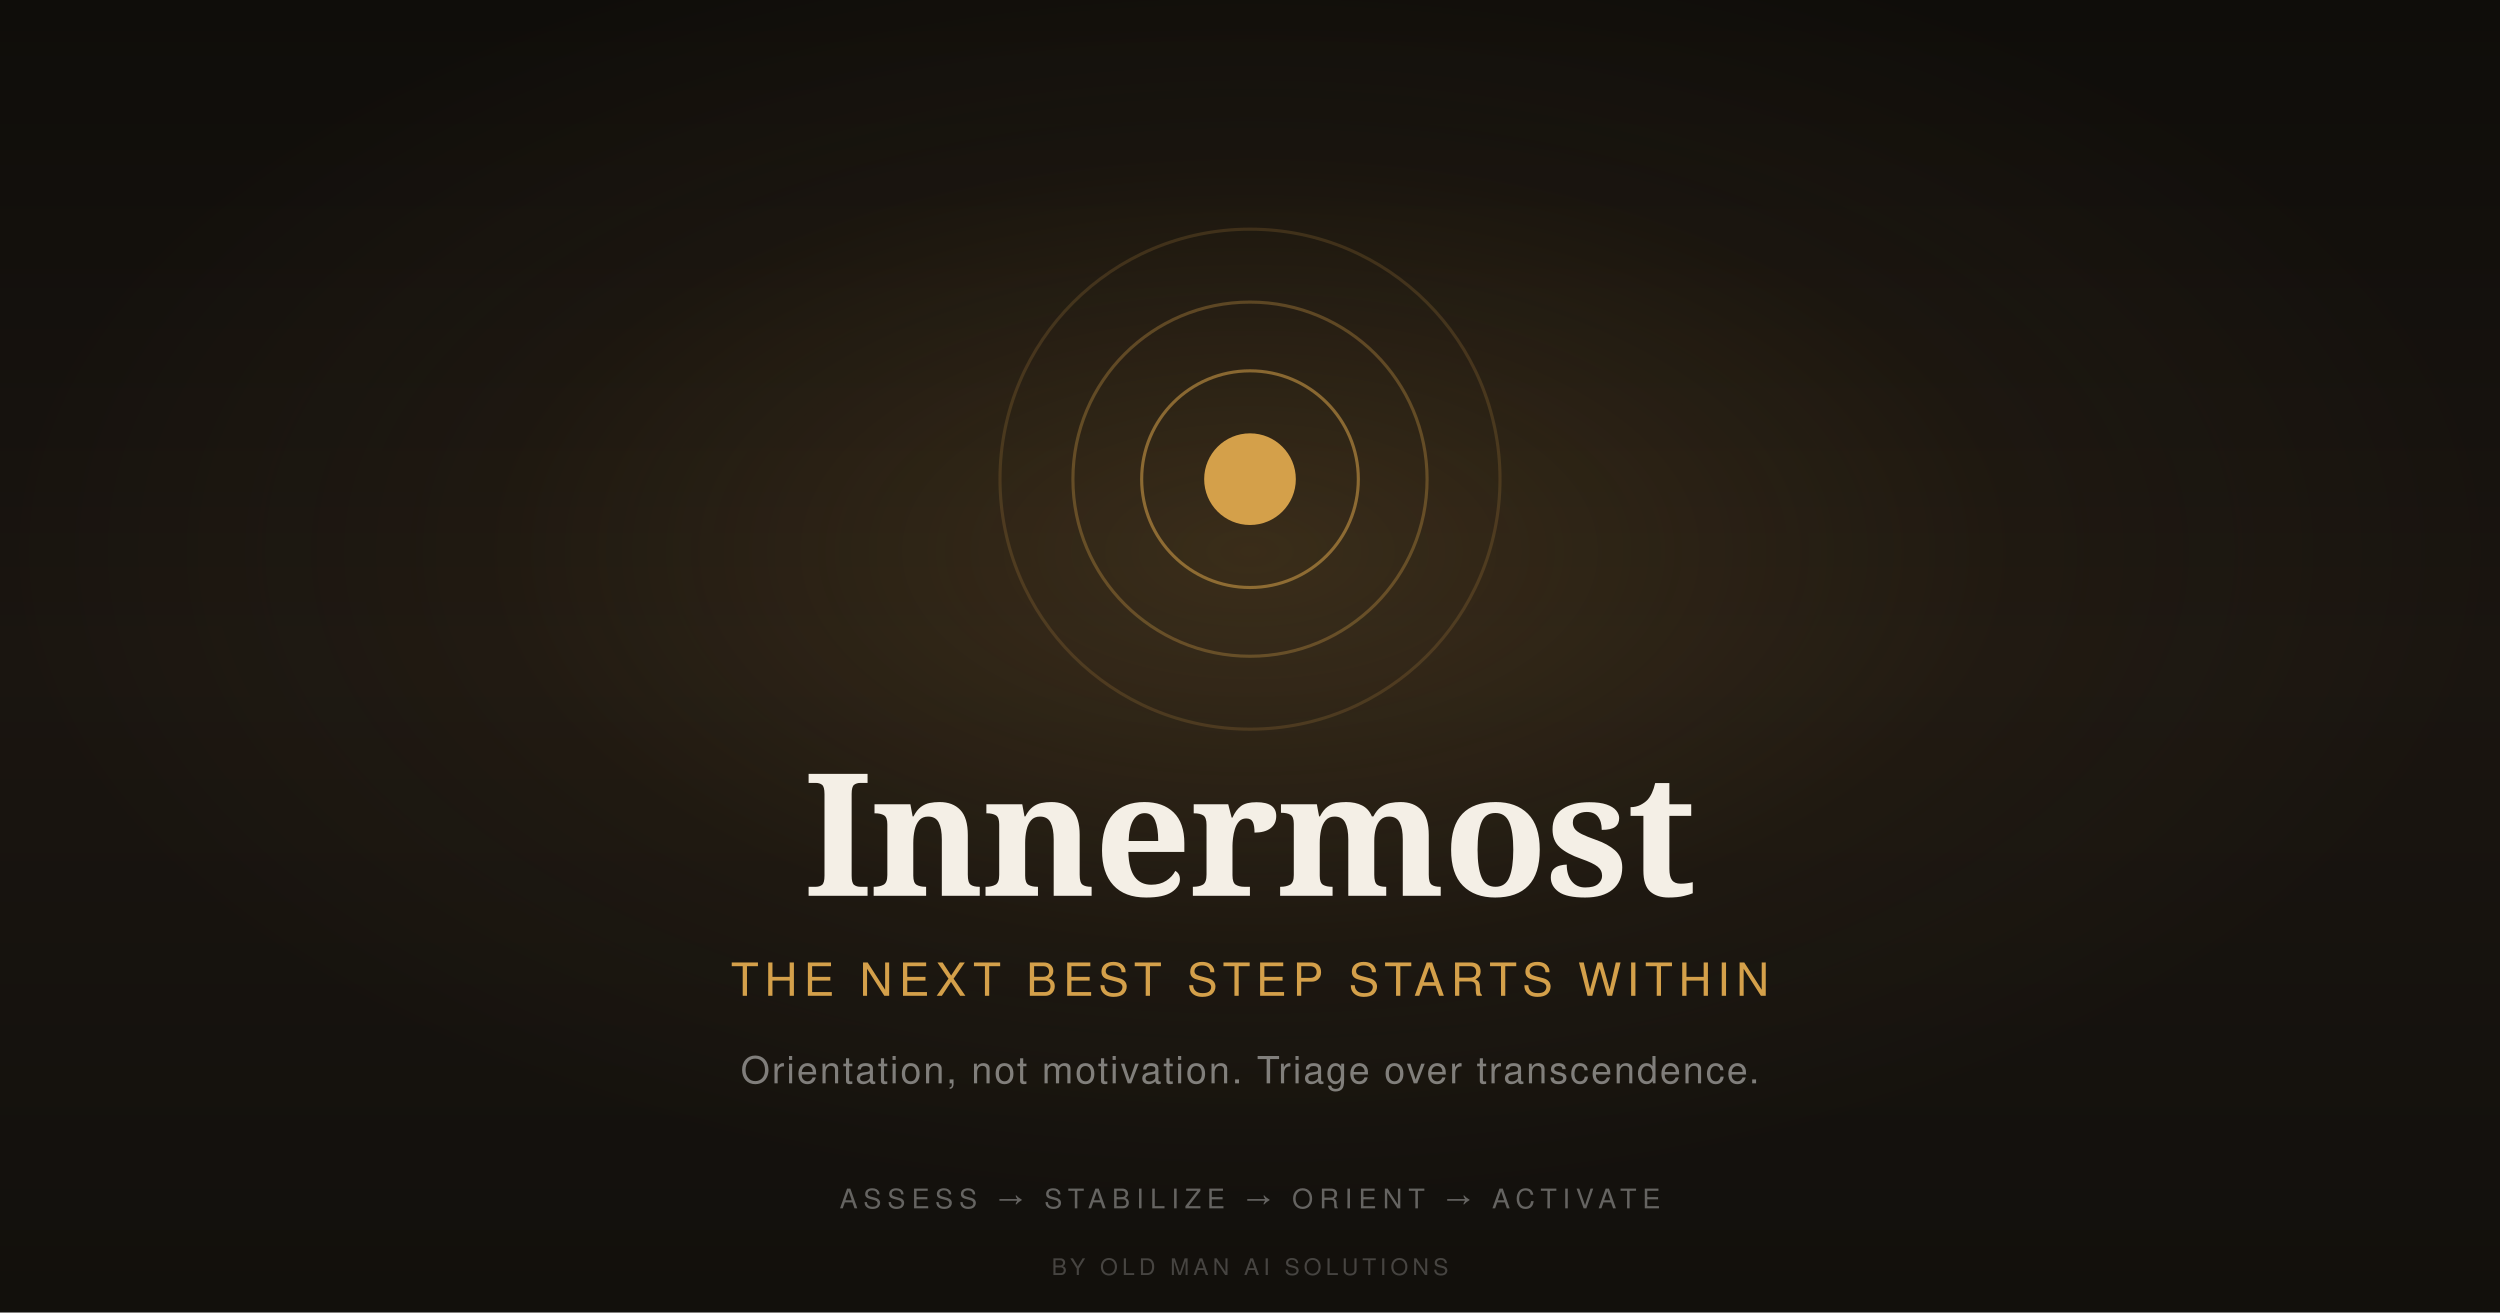
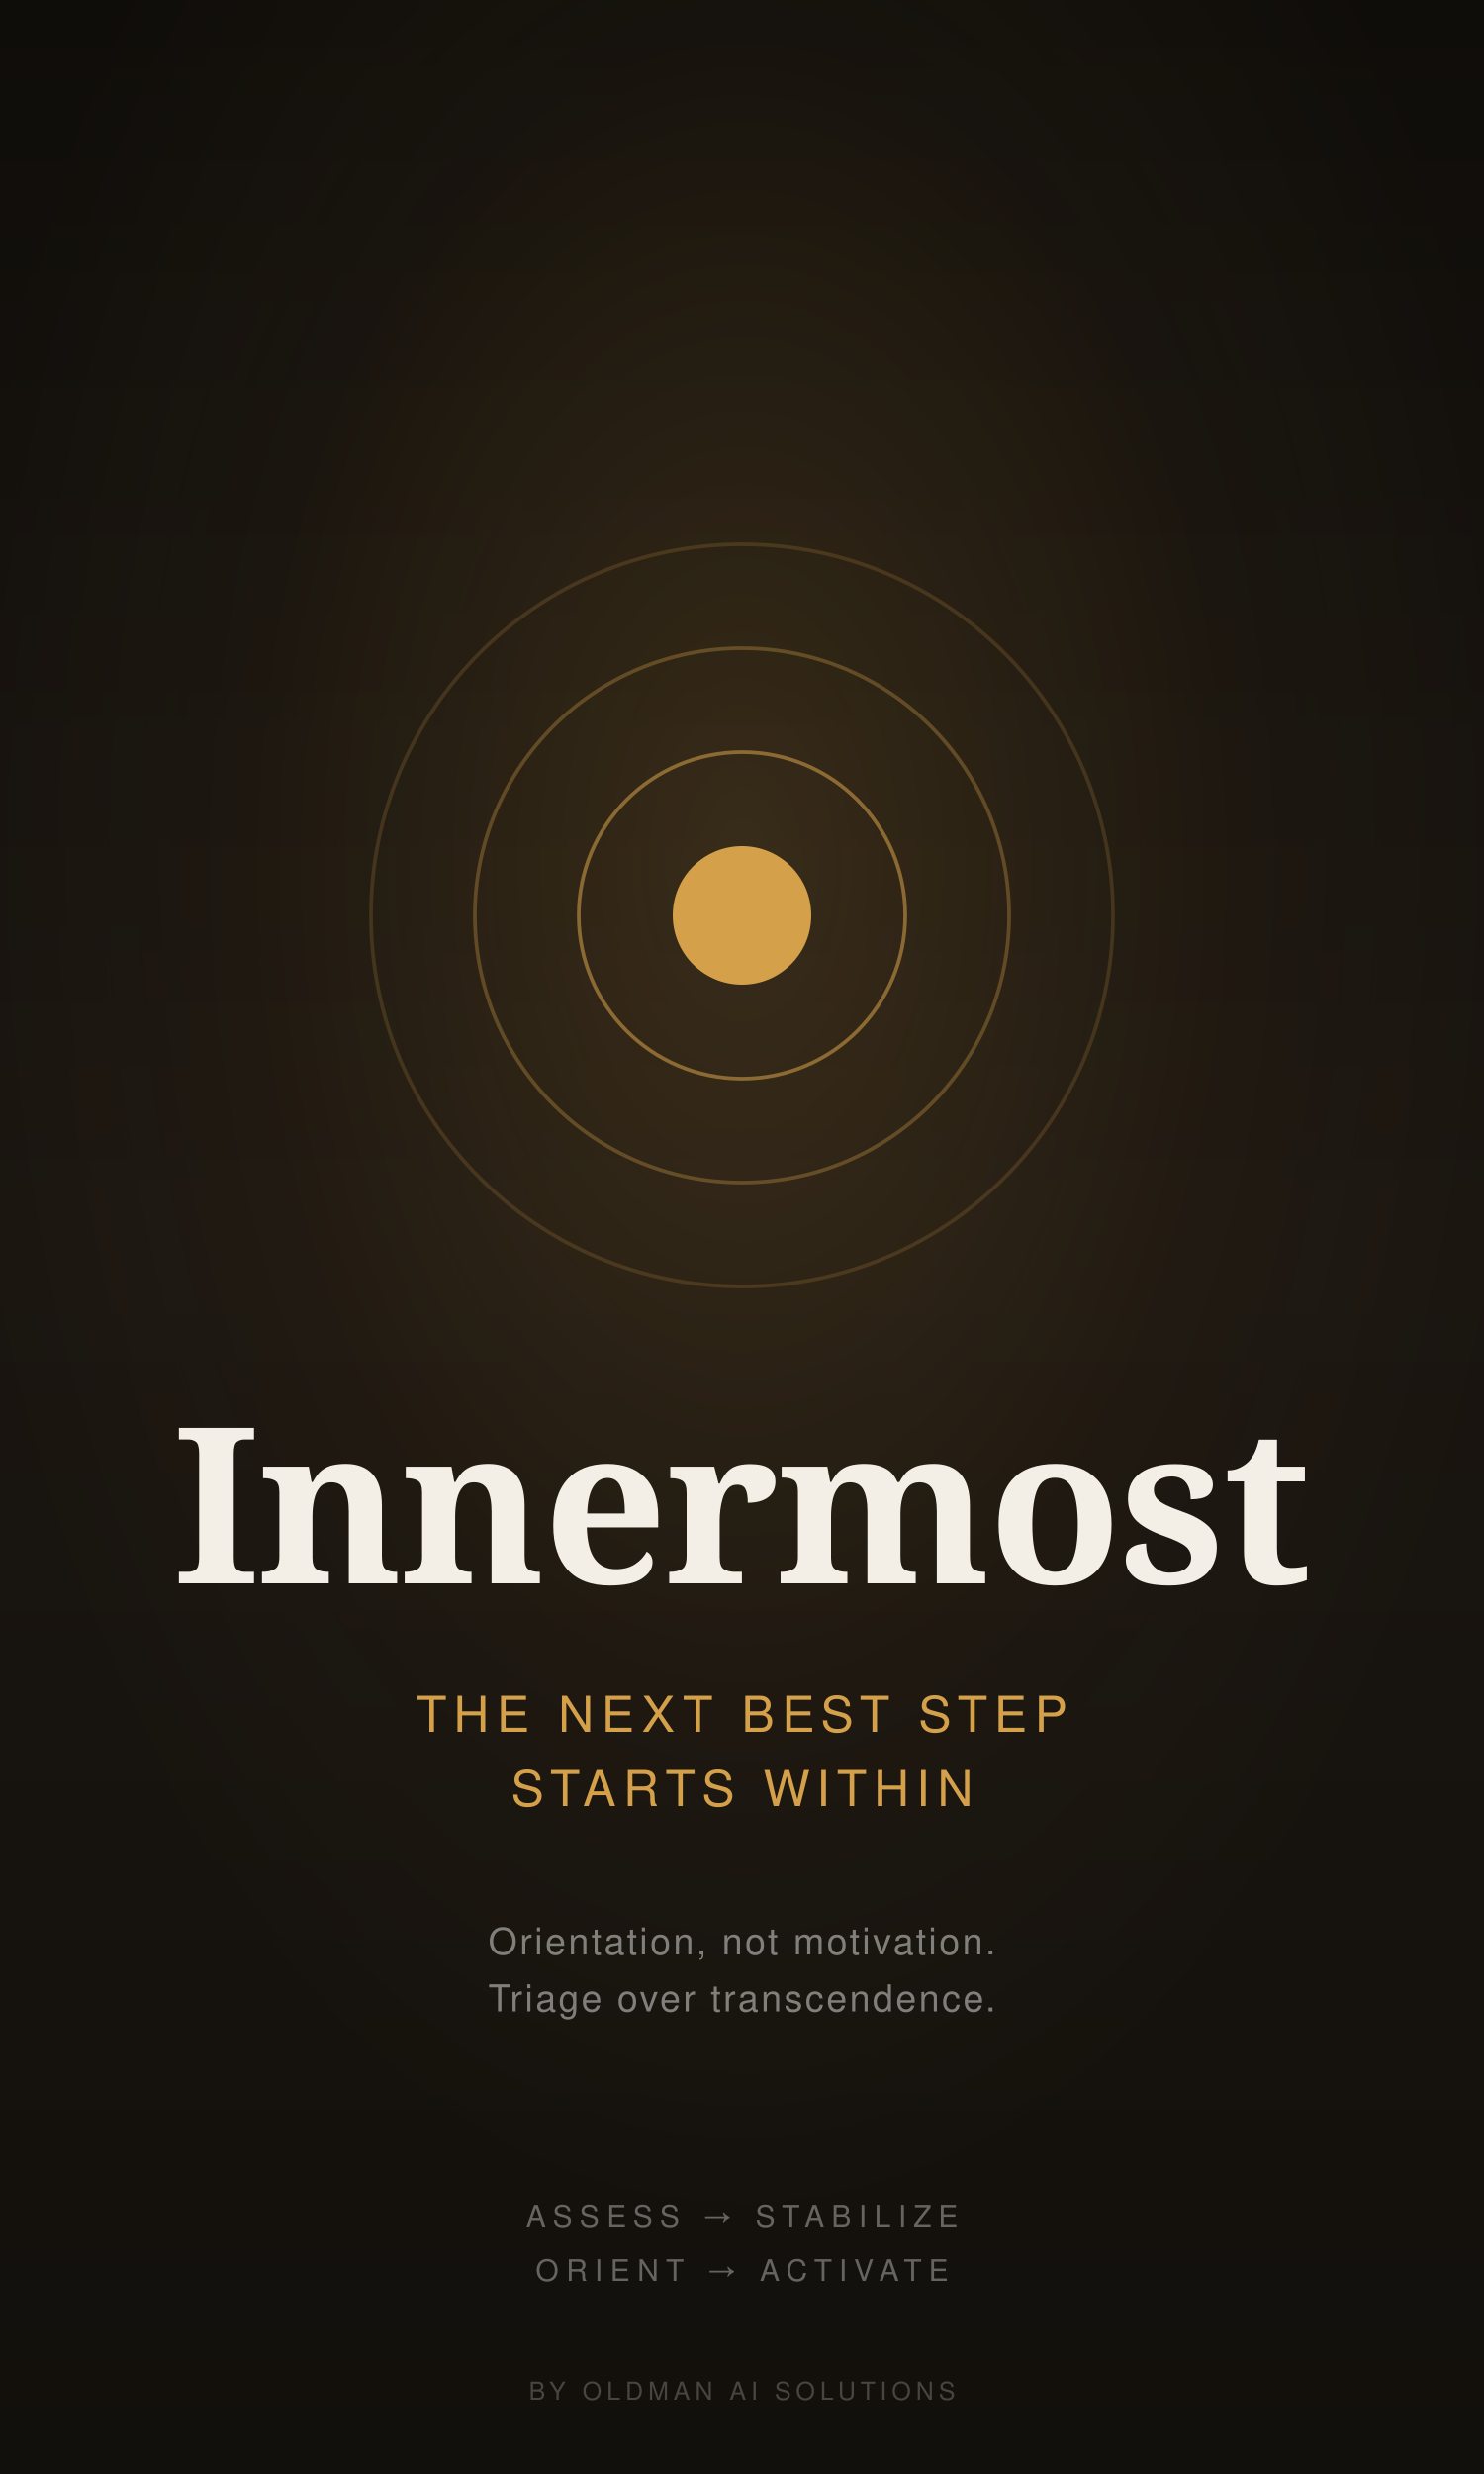
- <svg xmlns="http://www.w3.org/2000/svg" viewBox="0 0 1200 630" width="1200" height="630">
+ <svg xmlns="http://www.w3.org/2000/svg" viewBox="0 0 600 1000" width="600" height="1000" role="img" aria-label="Innermost — The next best step starts within.">
  <defs>
    <linearGradient id="bg" x1="0" y1="0" x2="0" y2="1">
      <stop offset="0%" stop-color="#0F0D0A" />
      <stop offset="50%" stop-color="#1A1510" />
      <stop offset="100%" stop-color="#12100C" />
    </linearGradient>
-     <radialGradient id="glow" cx="50%" cy="42%" r="50%">
+     <radialGradient id="glow" cx="50%" cy="35%" r="55%">
      <stop offset="0%" stop-color="#D4A04A" stop-opacity="0.18" />
      <stop offset="60%" stop-color="#D4A04A" stop-opacity="0.04" />
      <stop offset="100%" stop-color="#D4A04A" stop-opacity="0" />
    </radialGradient>
  </defs>
-   <rect width="1200" height="630" fill="url(#bg)" />
-   <rect width="1200" height="630" fill="url(#glow)" />
-   <g transform="translate(600 230)">
-     <circle r="120" fill="none" stroke="#D4A04A" stroke-opacity="0.18" stroke-width="1.5" />
-     <circle r="85" fill="none" stroke="#D4A04A" stroke-opacity="0.32" stroke-width="1.5" />
-     <circle r="52" fill="none" stroke="#D4A04A" stroke-opacity="0.55" stroke-width="1.5" />
-     <circle r="22" fill="#D4A04A" />
+   <rect width="600" height="1000" fill="url(#bg)" />
+   <rect width="600" height="1000" fill="url(#glow)" />
+   <g transform="translate(300 370)">
+     <circle r="150" fill="none" stroke="#D4A04A" stroke-opacity="0.18" stroke-width="1.5" />
+     <circle r="108" fill="none" stroke="#D4A04A" stroke-opacity="0.32" stroke-width="1.5" />
+     <circle r="66" fill="none" stroke="#D4A04A" stroke-opacity="0.55" stroke-width="1.5" />
+     <circle r="28" fill="#D4A04A" />
  </g>
-   <text x="600" y="430" text-anchor="middle" font-family="'Playfair Display', Georgia, serif" font-weight="600" font-size="82" fill="#F4EFE6" letter-spacing="-1">
+   <text x="300" y="640" text-anchor="middle" font-family="'Playfair Display', Georgia, serif" font-weight="600" font-size="88" fill="#F4EFE6" letter-spacing="-1">
    Innermost
  </text>
-   <text x="600" y="478" text-anchor="middle" font-family="'DM Sans', Helvetica, Arial, sans-serif" font-size="22" fill="#D4A04A" letter-spacing="3" font-weight="500">
-     THE NEXT BEST STEP STARTS WITHIN
+   <text x="300" y="700" text-anchor="middle" font-family="'DM Sans', Helvetica, Arial, sans-serif" font-size="20" fill="#D4A04A" letter-spacing="3" font-weight="500">
+     THE NEXT BEST STEP
  </text>
-   <text x="600" y="520" text-anchor="middle" font-family="'DM Sans', Helvetica, Arial, sans-serif" font-size="18" fill="#ffffff" fill-opacity="0.45" letter-spacing="1">
-     Orientation, not motivation. Triage over transcendence.
+   <text x="300" y="730" text-anchor="middle" font-family="'DM Sans', Helvetica, Arial, sans-serif" font-size="20" fill="#D4A04A" letter-spacing="3" font-weight="500">
+     STARTS WITHIN
  </text>
-   <g transform="translate(600 580)" font-family="'DM Sans', Helvetica, Arial, sans-serif" font-size="13" fill="#ffffff" fill-opacity="0.35" letter-spacing="3">
-     <text text-anchor="middle">ASSESS  →  STABILIZE  →  ORIENT  →  ACTIVATE</text>
+   <text x="300" y="790" text-anchor="middle" font-family="'DM Sans', Helvetica, Arial, sans-serif" font-size="15" fill="#ffffff" fill-opacity="0.45" letter-spacing="1">
+     Orientation, not motivation.
+   </text>
+   <text x="300" y="813" text-anchor="middle" font-family="'DM Sans', Helvetica, Arial, sans-serif" font-size="15" fill="#ffffff" fill-opacity="0.45" letter-spacing="1">
+     Triage over transcendence.
+   </text>
+   <g font-family="'DM Sans', Helvetica, Arial, sans-serif" font-size="12" fill="#ffffff" fill-opacity="0.35" letter-spacing="3">
+     <text x="300" y="900" text-anchor="middle">ASSESS → STABILIZE</text>
+     <text x="300" y="922" text-anchor="middle">ORIENT → ACTIVATE</text>
  </g>
-   <text x="600" y="612" text-anchor="middle" font-family="'DM Sans', Helvetica, Arial, sans-serif" font-size="11" fill="#ffffff" fill-opacity="0.22" letter-spacing="2">
-     BY OLD MAN AI SOLUTIONS
+   <text x="300" y="970" text-anchor="middle" font-family="'DM Sans', Helvetica, Arial, sans-serif" font-size="10" fill="#ffffff" fill-opacity="0.22" letter-spacing="2">
+     BY OLDMAN AI SOLUTIONS
  </text>
</svg>
